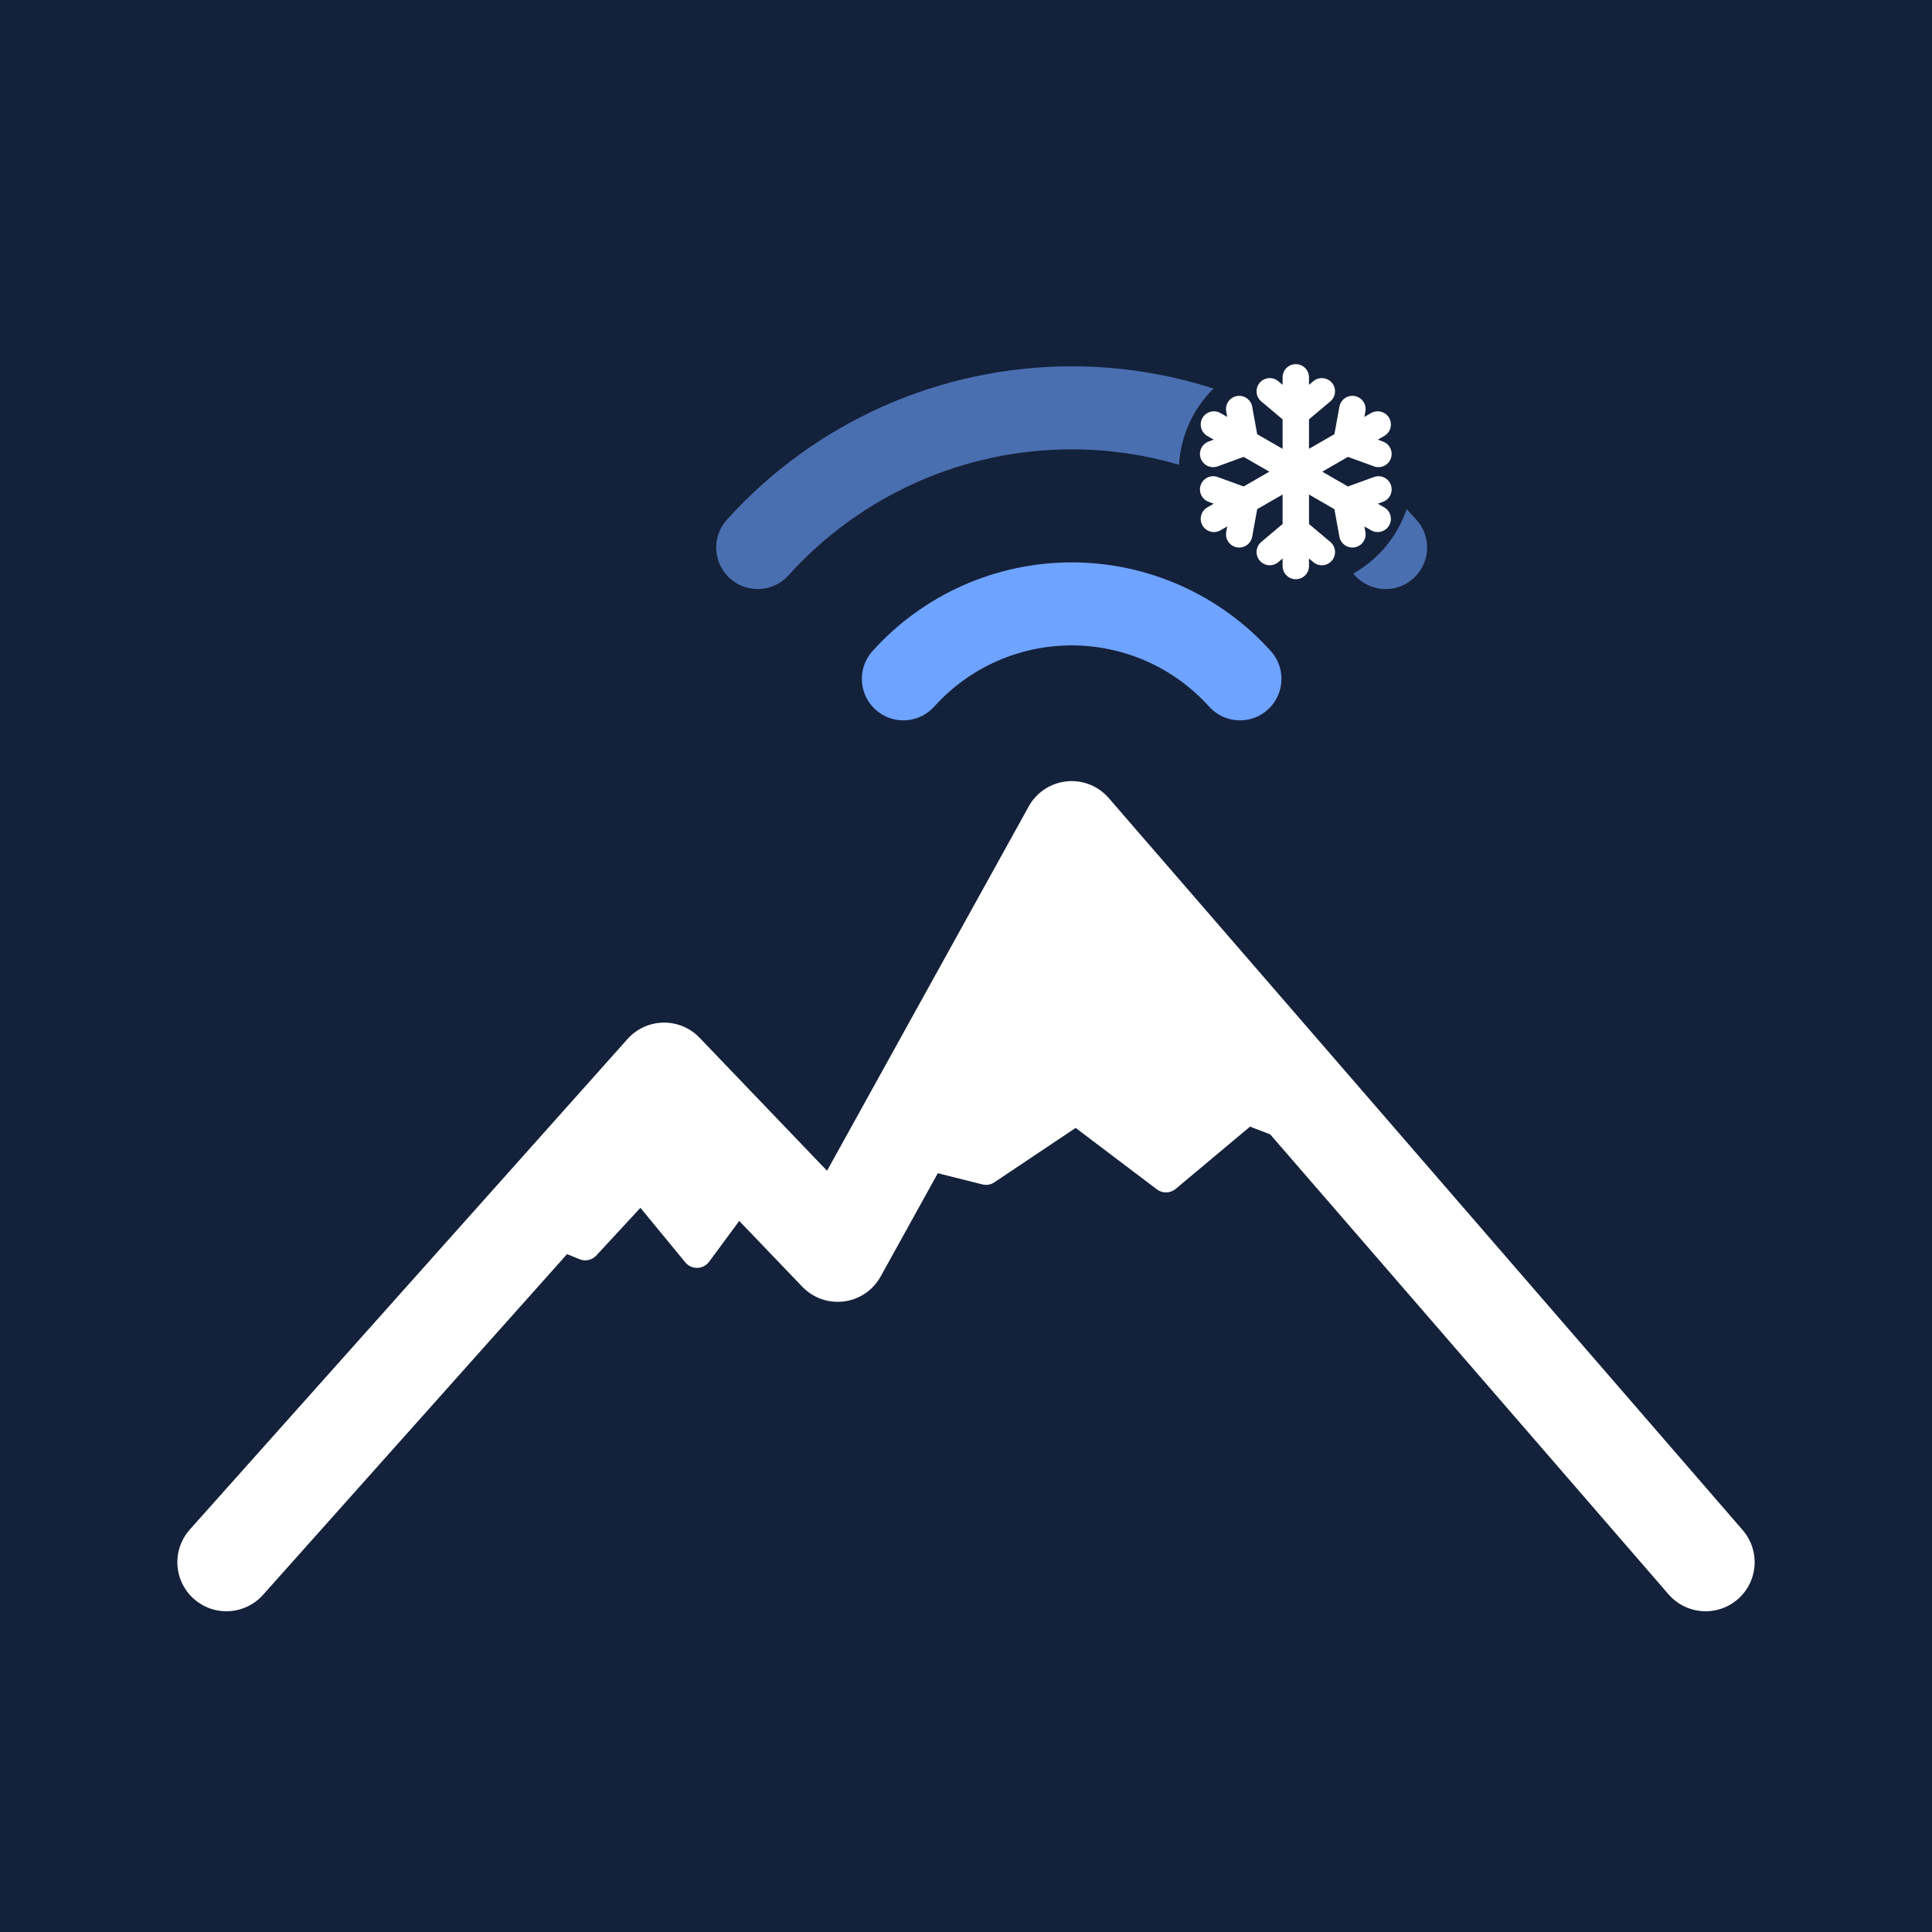
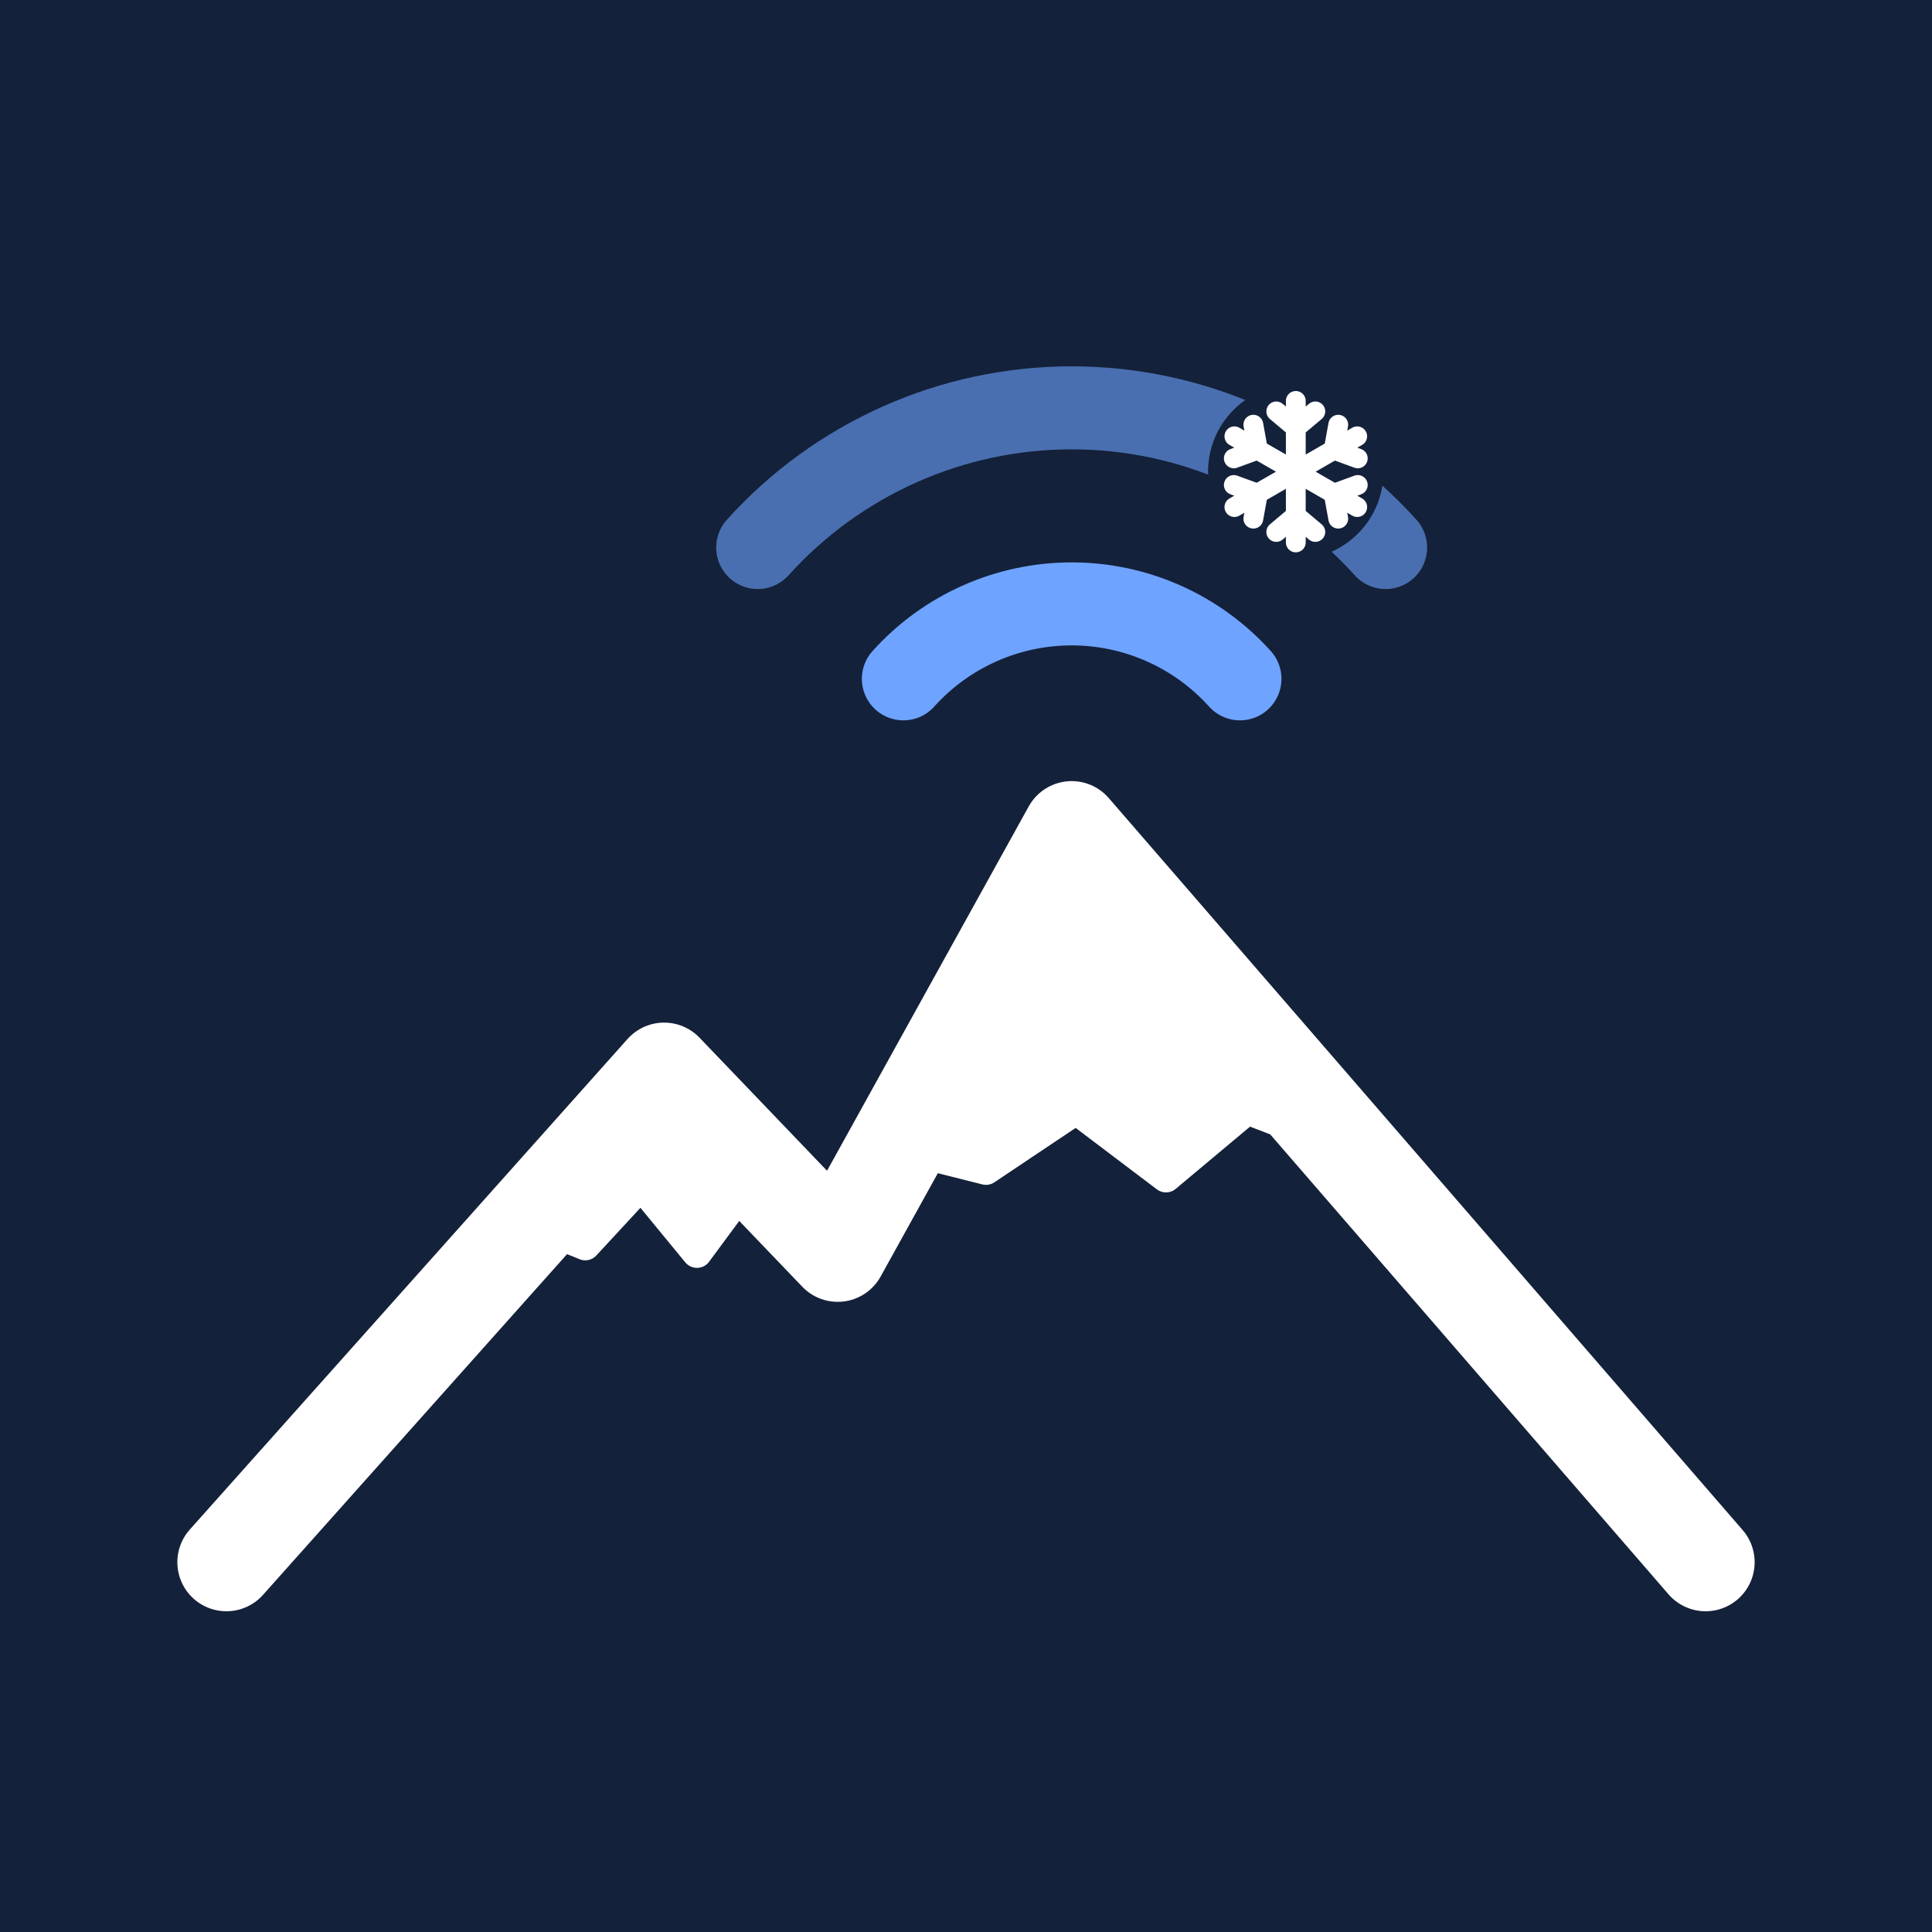
<svg xmlns="http://www.w3.org/2000/svg" viewBox="0 0 512 512" width="100%" height="100%">
  <rect width="512" height="512" rx="0" fill="#14213a" />
  <g transform="translate(0 14)">
    <path d="M239.4 165.9 A60 60 0 0 1 328.6 165.9" fill="none" stroke="#6ea3ff" stroke-width="22" stroke-linecap="round" />
    <path d="M200.8 131.1 A112 112 0 0 1 367.2 131.1" fill="none" stroke="#6ea3ff" stroke-width="22" stroke-linecap="round" opacity=".6" />
-     <circle cx="343.4" cy="111.0" r="31" fill="#14213a" />
-     <path d="M343.4 86.0 L343.4 136.0 M365.1 98.5 L321.7 123.5 M365.1 123.5 L321.7 98.5 M343.4 126.5 L350.3 132.3 M343.4 126.5 L336.5 132.3 M330.0 118.8 L328.4 127.6 M330.0 118.8 L321.5 115.7 M330.0 103.2 L321.5 106.3 M330.0 103.2 L328.4 94.4 M343.4 95.5 L336.5 89.7 M343.4 95.5 L350.3 89.7 M356.8 103.2 L358.4 94.4 M356.8 103.2 L365.3 106.3 M356.8 118.8 L365.3 115.7 M356.8 118.8 L358.4 127.6" fill="none" stroke="#ffffff" stroke-width="7" stroke-linecap="round" />
+     <g transform="translate(343.4 111) scale(.75) translate(-343.4 -111)">
+       <circle cx="343.4" cy="111.0" r="31" fill="#14213a" />
+       <path d="M343.4 86.0 L343.4 136.0 M365.1 98.5 L321.7 123.5 M365.1 123.5 L321.7 98.5 M343.4 126.5 L350.3 132.3 M343.4 126.5 L336.5 132.3 M330.0 118.8 L328.4 127.6 M330.0 118.8 L321.5 115.7 M330.0 103.2 L321.5 106.3 M330.0 103.2 L328.4 94.4 M343.4 95.5 L336.5 89.7 M343.4 95.5 L350.3 89.7 M356.8 103.2 L358.4 94.4 M356.8 103.2 L365.3 106.3 M356.8 118.8 L365.3 115.7 M356.8 118.8 L358.4 127.6" fill="none" stroke="#ffffff" stroke-width="7" stroke-linecap="round" />
+     </g>
    <path d="M60 400 L176 270 L222 318 L284 206 L452 400" fill="none" stroke="#ffffff" stroke-width="26" stroke-linejoin="round" stroke-linecap="round" />
    <path d="M284 206 L356.7 290 L330.5 280 L309.0 298 L285.2 280 L261.3 296 L237.5 290 ZM176 270 L214.3 310 L198.0 300 L184.7 318 L169.9 300 L155.1 316 L140.3 310 Z" fill="#ffffff" stroke="#ffffff" stroke-width="8" stroke-linejoin="round" />
  </g>
</svg>
